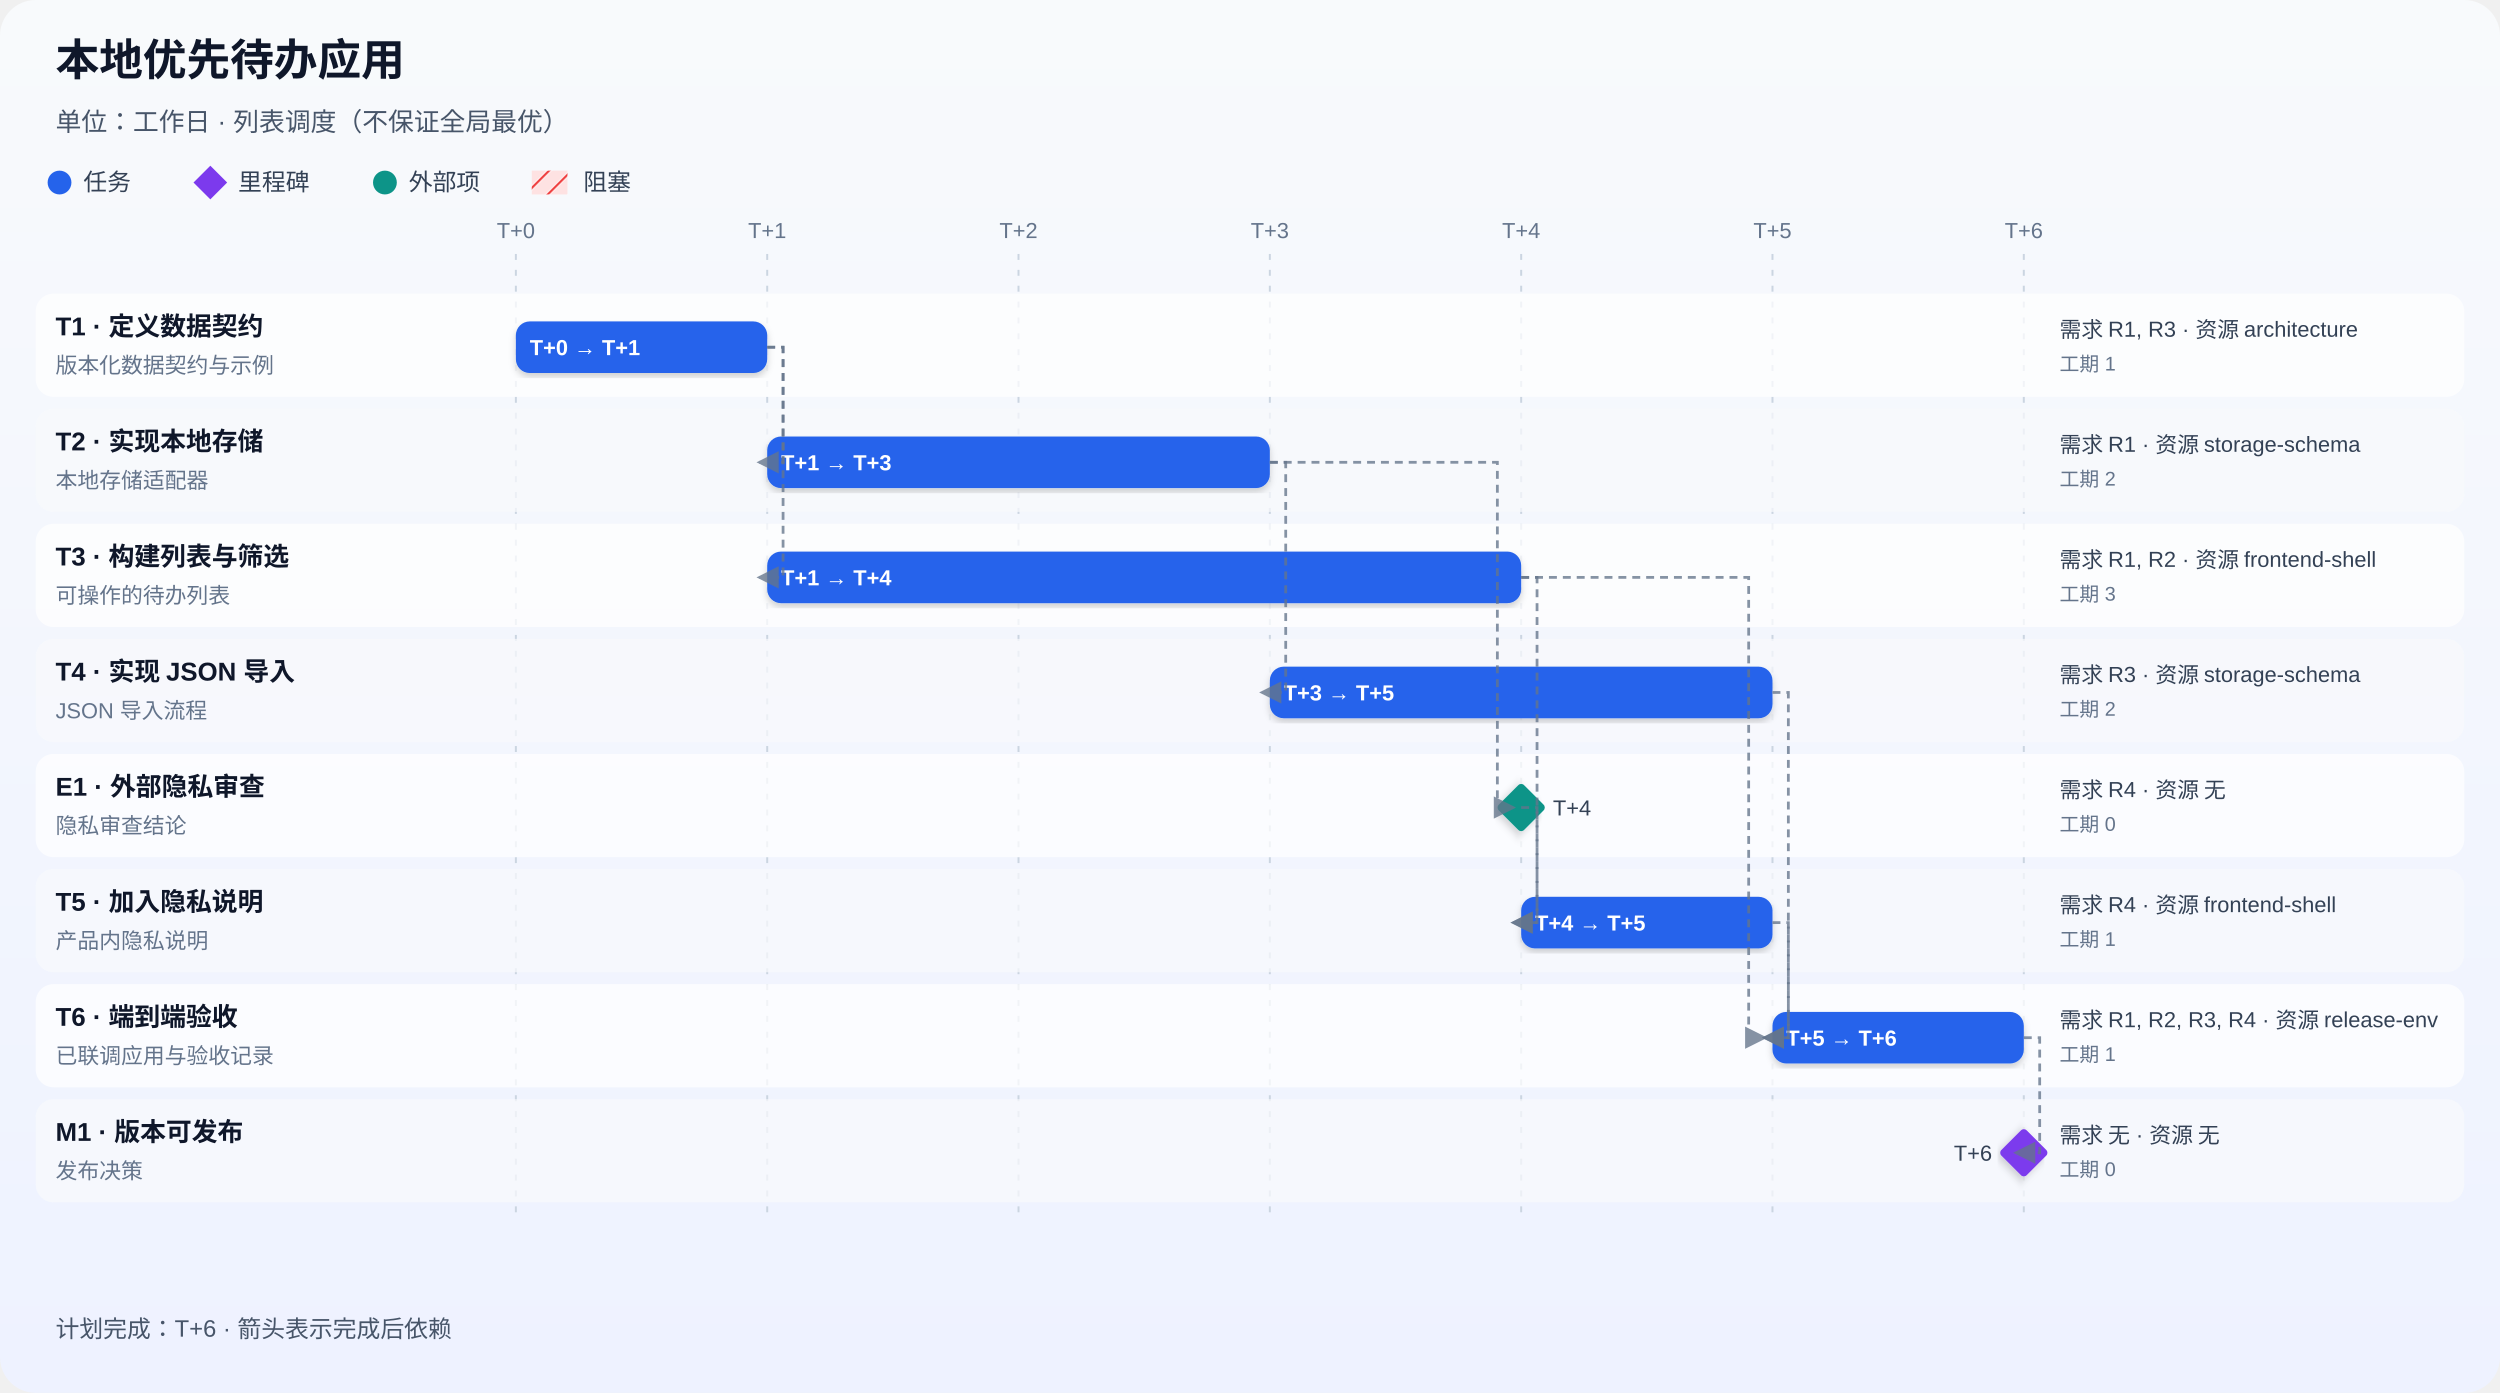
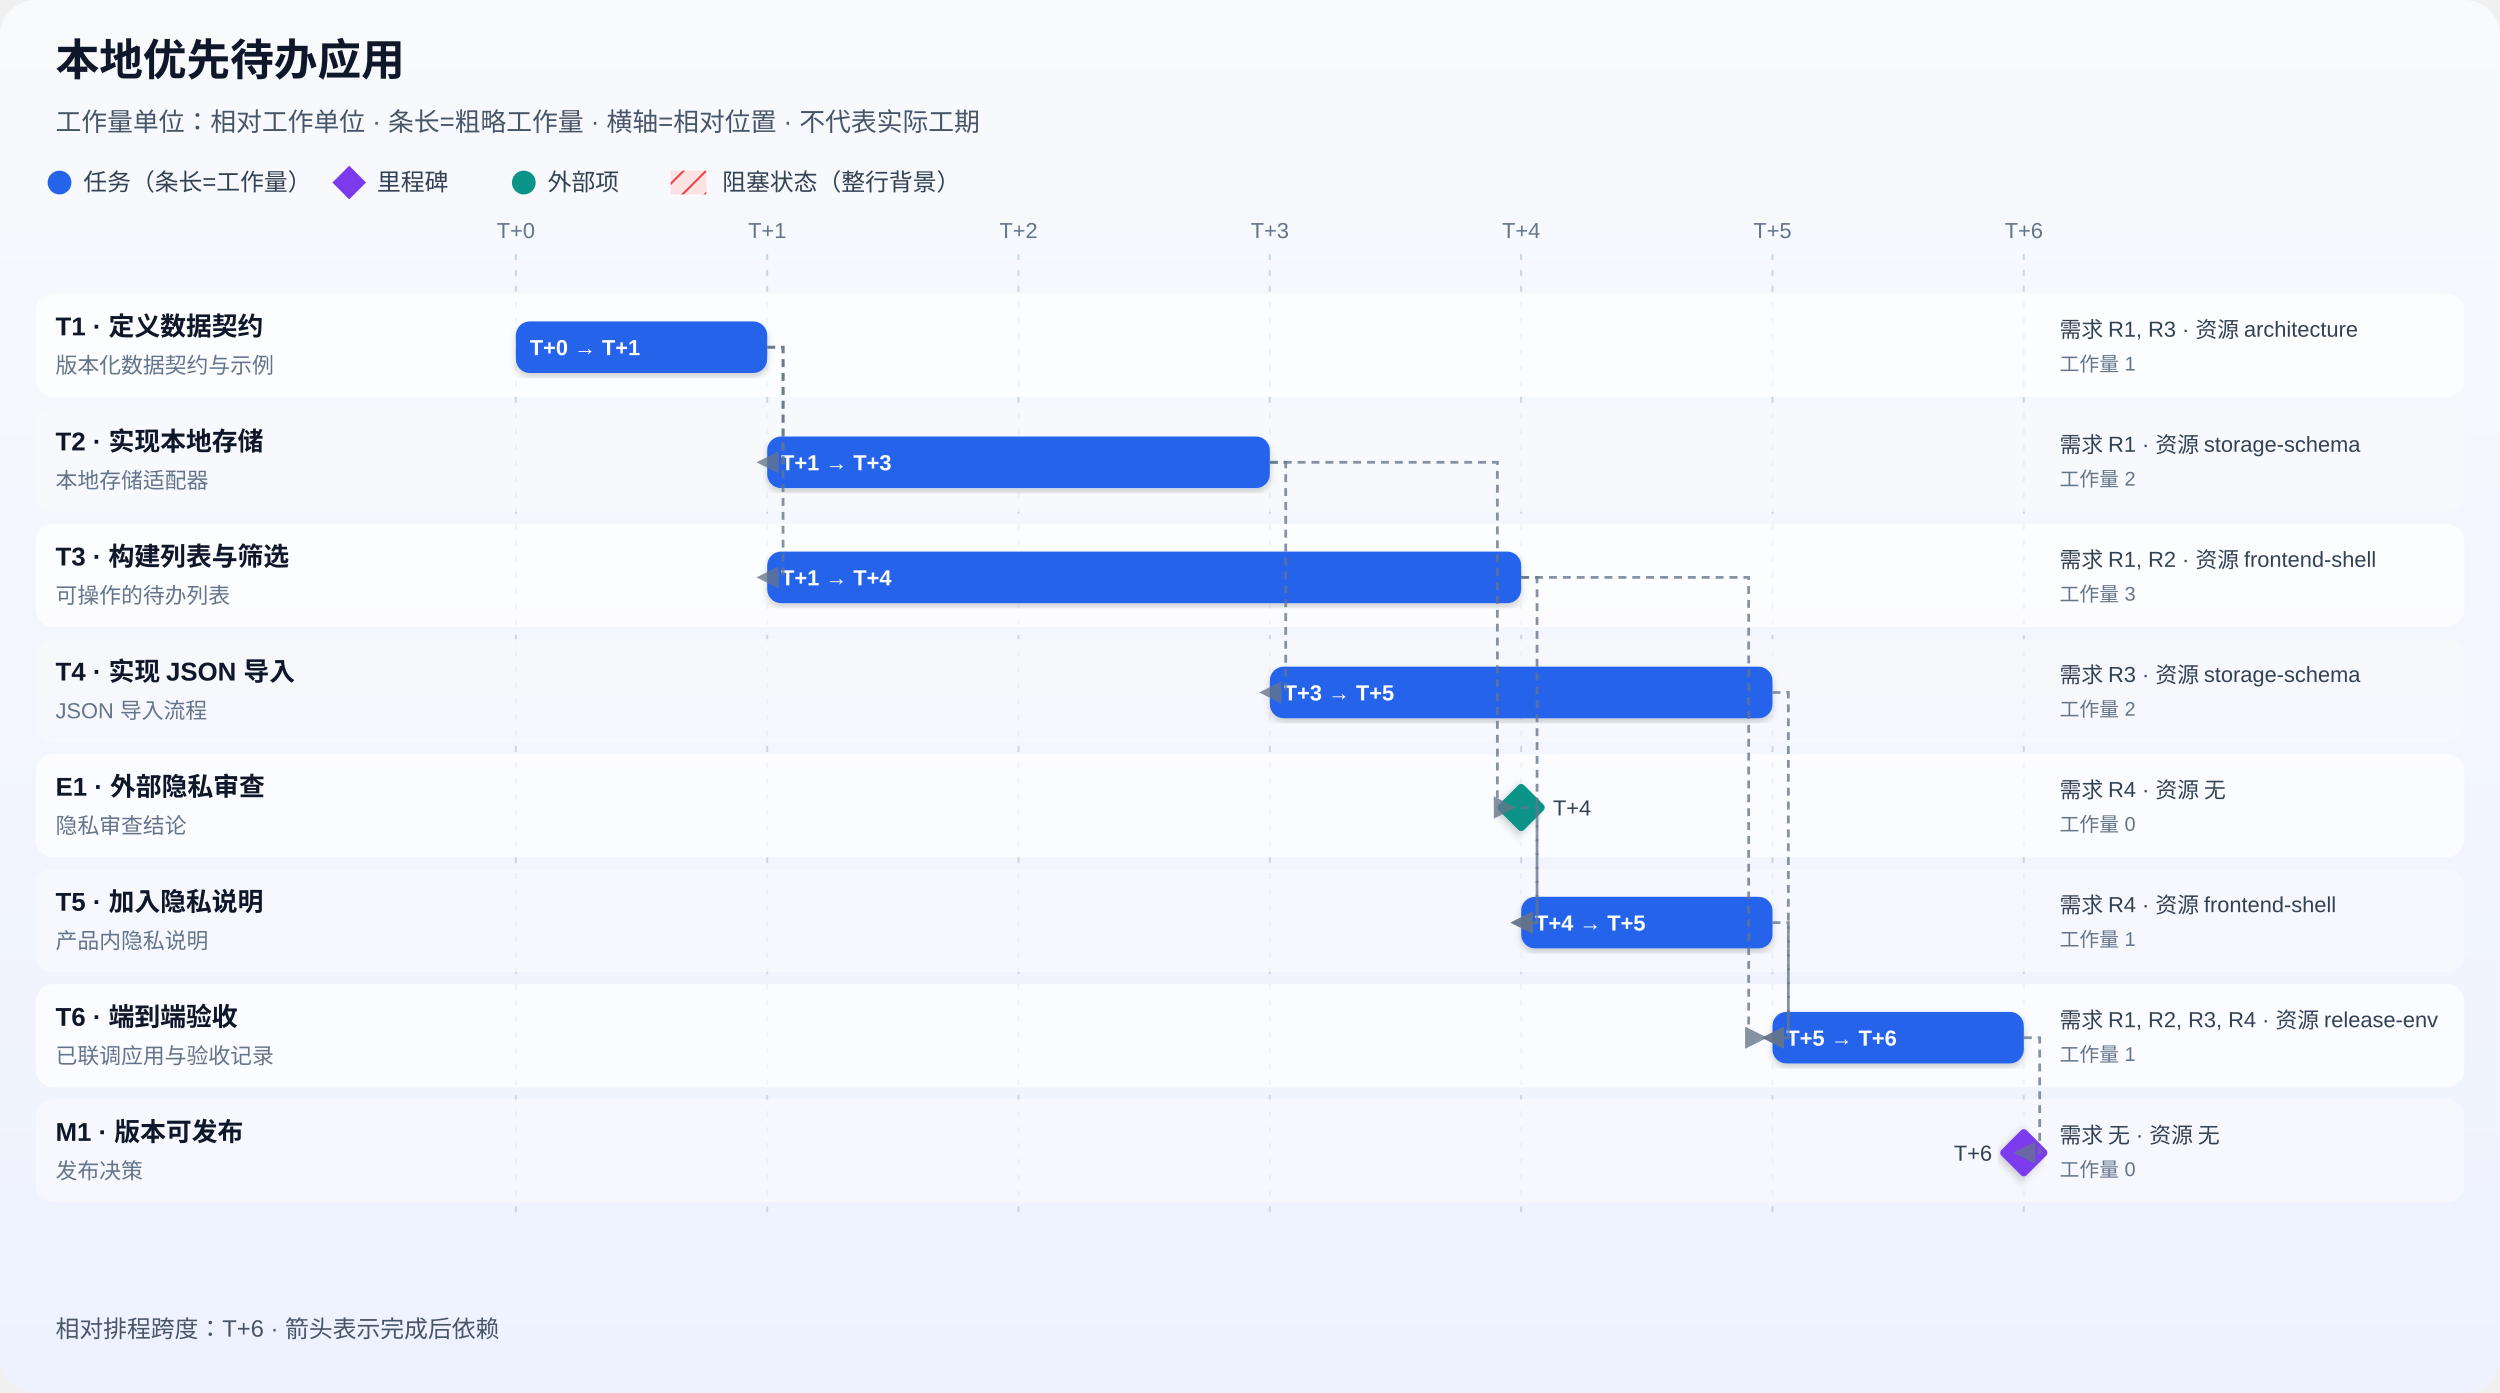
<svg xmlns="http://www.w3.org/2000/svg" width="1260" height="702" viewBox="0 0 1260 702" role="img" aria-labelledby="chart-title chart-desc">
  <defs>
    <linearGradient id="bg" x2="0" y2="1">
      <stop stop-color="#f8fafc" />
      <stop offset="1" stop-color="#eef2ff" />
    </linearGradient>
    <pattern id="blocked" width="8" height="8" patternUnits="userSpaceOnUse" patternTransform="rotate(45)">
      <rect width="8" height="8" fill="#fee2e2" />
      <line y2="8" stroke="#ef4444" stroke-width="2" />
    </pattern>
    <filter id="shadow">
      <feDropShadow dx="0" dy="2" stdDeviation="2" flood-opacity=".18" />
    </filter>
    <marker id="arrow" markerWidth="8" markerHeight="8" refX="7" refY="4" orient="auto">
      <path d="M0,0 L8,4 L0,8 Z" fill="#64748b" />
    </marker>
  </defs>
  <rect width="1260" height="702" rx="18" fill="url(#bg)" />
  <text x="28" y="38" font-family="Segoe UI,Arial,sans-serif" font-size="22" font-weight="700" fill="#0f172a">本地优先待办应用</text>
-   <text x="28" y="66" font-family="Segoe UI,Arial,sans-serif" font-size="13" fill="#475569">单位：工作日 · 列表调度（不保证全局最优）</text>
+   <text x="28" y="66" font-family="Segoe UI,Arial,sans-serif" font-size="13" fill="#475569">工作量单位：相对工作单位 · 条长=粗略工作量 · 横轴=相对位置 · 不代表实际工期</text>
  <g font-family="Segoe UI,Arial,sans-serif" font-size="12">
    <circle cx="30" cy="92" r="6" fill="#2563eb" />
-     <text x="42" y="96" fill="#334155">任务</text>
-     <rect x="100" y="86" width="12" height="12" transform="rotate(45 106 92)" fill="#7c3aed" />
-     <text x="120" y="96" fill="#334155">里程碑</text>
-     <circle cx="194" cy="92" r="6" fill="#0d9488" />
-     <text x="206" y="96" fill="#334155">外部项</text>
-     <rect x="268" y="86" width="18" height="12" fill="url(#blocked)" />
-     <text x="294" y="96" fill="#334155">阻塞</text>
+     <text x="42" y="96" fill="#334155">任务（条长=工作量）</text>
+     <rect x="170" y="86" width="12" height="12" transform="rotate(45 176 92)" fill="#7c3aed" />
+     <text x="190" y="96" fill="#334155">里程碑</text>
+     <circle cx="264" cy="92" r="6" fill="#0d9488" />
+     <text x="276" y="96" fill="#334155">外部项</text>
+     <rect x="338" y="86" width="18" height="12" fill="url(#blocked)" />
+     <text x="364" y="96" fill="#334155">阻塞状态（整行背景）</text>
  </g>
  <line x1="260.00" y1="128" x2="260.00" y2="612" stroke="#cbd5e1" stroke-dasharray="3 5" />
  <text x="260.00" y="120" text-anchor="middle" font-family="Segoe UI,Arial,sans-serif" font-size="11" fill="#64748b">T+0</text>
  <line x1="386.67" y1="128" x2="386.67" y2="612" stroke="#cbd5e1" stroke-dasharray="3 5" />
  <text x="386.67" y="120" text-anchor="middle" font-family="Segoe UI,Arial,sans-serif" font-size="11" fill="#64748b">T+1</text>
  <line x1="513.33" y1="128" x2="513.33" y2="612" stroke="#cbd5e1" stroke-dasharray="3 5" />
  <text x="513.33" y="120" text-anchor="middle" font-family="Segoe UI,Arial,sans-serif" font-size="11" fill="#64748b">T+2</text>
  <line x1="640.00" y1="128" x2="640.00" y2="612" stroke="#cbd5e1" stroke-dasharray="3 5" />
  <text x="640.00" y="120" text-anchor="middle" font-family="Segoe UI,Arial,sans-serif" font-size="11" fill="#64748b">T+3</text>
  <line x1="766.67" y1="128" x2="766.67" y2="612" stroke="#cbd5e1" stroke-dasharray="3 5" />
  <text x="766.67" y="120" text-anchor="middle" font-family="Segoe UI,Arial,sans-serif" font-size="11" fill="#64748b">T+4</text>
  <line x1="893.33" y1="128" x2="893.33" y2="612" stroke="#cbd5e1" stroke-dasharray="3 5" />
  <text x="893.33" y="120" text-anchor="middle" font-family="Segoe UI,Arial,sans-serif" font-size="11" fill="#64748b">T+5</text>
  <line x1="1020.00" y1="128" x2="1020.00" y2="612" stroke="#cbd5e1" stroke-dasharray="3 5" />
  <text x="1020.00" y="120" text-anchor="middle" font-family="Segoe UI,Arial,sans-serif" font-size="11" fill="#64748b">T+6</text>
  <rect x="18" y="148" width="1224" height="52" rx="9" fill="#ffffff" opacity=".72" />
  <g class="task-row" data-task-id="T1">
    <text x="28" y="169" font-family="Segoe UI,Arial,sans-serif" font-size="13" font-weight="700" fill="#0f172a">T1 · 定义数据契约</text>
    <text x="28" y="188" font-family="Segoe UI,Arial,sans-serif" font-size="11" fill="#64748b">版本化数据契约与示例</text>
    <rect x="260.00" y="162" width="126.67" height="26" rx="7" fill="#2563eb" filter="url(#shadow)" />
    <text x="267.00" y="179" font-family="Segoe UI,Arial,sans-serif" font-size="11" font-weight="600" fill="white">T+0 → T+1</text>
    <text x="1038" y="170" font-family="Segoe UI,Arial,sans-serif" font-size="11" fill="#334155">需求 R1, R3 · 资源 architecture</text>
-     <text x="1038" y="187" font-family="Segoe UI,Arial,sans-serif" font-size="10" fill="#64748b">工期 1</text>
+     <text x="1038" y="187" font-family="Segoe UI,Arial,sans-serif" font-size="10" fill="#64748b">工作量 1</text>
  </g>
  <rect x="18" y="206" width="1224" height="52" rx="9" fill="#f8fafc" opacity=".72" />
  <g class="task-row" data-task-id="T2">
    <text x="28" y="227" font-family="Segoe UI,Arial,sans-serif" font-size="13" font-weight="700" fill="#0f172a">T2 · 实现本地存储</text>
    <text x="28" y="246" font-family="Segoe UI,Arial,sans-serif" font-size="11" fill="#64748b">本地存储适配器</text>
    <rect x="386.67" y="220" width="253.33" height="26" rx="7" fill="#2563eb" filter="url(#shadow)" />
    <text x="393.67" y="237" font-family="Segoe UI,Arial,sans-serif" font-size="11" font-weight="600" fill="white">T+1 → T+3</text>
    <text x="1038" y="228" font-family="Segoe UI,Arial,sans-serif" font-size="11" fill="#334155">需求 R1 · 资源 storage-schema</text>
-     <text x="1038" y="245" font-family="Segoe UI,Arial,sans-serif" font-size="10" fill="#64748b">工期 2</text>
+     <text x="1038" y="245" font-family="Segoe UI,Arial,sans-serif" font-size="10" fill="#64748b">工作量 2</text>
  </g>
  <rect x="18" y="264" width="1224" height="52" rx="9" fill="#ffffff" opacity=".72" />
  <g class="task-row" data-task-id="T3">
    <text x="28" y="285" font-family="Segoe UI,Arial,sans-serif" font-size="13" font-weight="700" fill="#0f172a">T3 · 构建列表与筛选</text>
    <text x="28" y="304" font-family="Segoe UI,Arial,sans-serif" font-size="11" fill="#64748b">可操作的待办列表</text>
    <rect x="386.67" y="278" width="380.00" height="26" rx="7" fill="#2563eb" filter="url(#shadow)" />
    <text x="393.67" y="295" font-family="Segoe UI,Arial,sans-serif" font-size="11" font-weight="600" fill="white">T+1 → T+4</text>
    <text x="1038" y="286" font-family="Segoe UI,Arial,sans-serif" font-size="11" fill="#334155">需求 R1, R2 · 资源 frontend-shell</text>
-     <text x="1038" y="303" font-family="Segoe UI,Arial,sans-serif" font-size="10" fill="#64748b">工期 3</text>
+     <text x="1038" y="303" font-family="Segoe UI,Arial,sans-serif" font-size="10" fill="#64748b">工作量 3</text>
  </g>
  <rect x="18" y="322" width="1224" height="52" rx="9" fill="#f8fafc" opacity=".72" />
  <g class="task-row" data-task-id="T4">
    <text x="28" y="343" font-family="Segoe UI,Arial,sans-serif" font-size="13" font-weight="700" fill="#0f172a">T4 · 实现 JSON 导入</text>
    <text x="28" y="362" font-family="Segoe UI,Arial,sans-serif" font-size="11" fill="#64748b">JSON 导入流程</text>
    <rect x="640.00" y="336" width="253.33" height="26" rx="7" fill="#2563eb" filter="url(#shadow)" />
    <text x="647.00" y="353" font-family="Segoe UI,Arial,sans-serif" font-size="11" font-weight="600" fill="white">T+3 → T+5</text>
    <text x="1038" y="344" font-family="Segoe UI,Arial,sans-serif" font-size="11" fill="#334155">需求 R3 · 资源 storage-schema</text>
-     <text x="1038" y="361" font-family="Segoe UI,Arial,sans-serif" font-size="10" fill="#64748b">工期 2</text>
+     <text x="1038" y="361" font-family="Segoe UI,Arial,sans-serif" font-size="10" fill="#64748b">工作量 2</text>
  </g>
  <rect x="18" y="380" width="1224" height="52" rx="9" fill="#ffffff" opacity=".72" />
  <g class="task-row" data-task-id="E1">
    <text x="28" y="401" font-family="Segoe UI,Arial,sans-serif" font-size="13" font-weight="700" fill="#0f172a">E1 · 外部隐私审查</text>
    <text x="28" y="420" font-family="Segoe UI,Arial,sans-serif" font-size="11" fill="#64748b">隐私审查结论</text>
    <rect x="757.67" y="398" width="18" height="18" rx="2" transform="rotate(45 766.67 407)" fill="#0d9488" filter="url(#shadow)" />
    <text x="782.67" y="411" font-family="Segoe UI,Arial,sans-serif" font-size="11" fill="#334155">T+4</text>
    <text x="1038" y="402" font-family="Segoe UI,Arial,sans-serif" font-size="11" fill="#334155">需求 R4 · 资源 无</text>
-     <text x="1038" y="419" font-family="Segoe UI,Arial,sans-serif" font-size="10" fill="#64748b">工期 0</text>
+     <text x="1038" y="419" font-family="Segoe UI,Arial,sans-serif" font-size="10" fill="#64748b">工作量 0</text>
  </g>
  <rect x="18" y="438" width="1224" height="52" rx="9" fill="#f8fafc" opacity=".72" />
  <g class="task-row" data-task-id="T5">
    <text x="28" y="459" font-family="Segoe UI,Arial,sans-serif" font-size="13" font-weight="700" fill="#0f172a">T5 · 加入隐私说明</text>
    <text x="28" y="478" font-family="Segoe UI,Arial,sans-serif" font-size="11" fill="#64748b">产品内隐私说明</text>
    <rect x="766.67" y="452" width="126.67" height="26" rx="7" fill="#2563eb" filter="url(#shadow)" />
    <text x="773.67" y="469" font-family="Segoe UI,Arial,sans-serif" font-size="11" font-weight="600" fill="white">T+4 → T+5</text>
    <text x="1038" y="460" font-family="Segoe UI,Arial,sans-serif" font-size="11" fill="#334155">需求 R4 · 资源 frontend-shell</text>
-     <text x="1038" y="477" font-family="Segoe UI,Arial,sans-serif" font-size="10" fill="#64748b">工期 1</text>
+     <text x="1038" y="477" font-family="Segoe UI,Arial,sans-serif" font-size="10" fill="#64748b">工作量 1</text>
  </g>
  <rect x="18" y="496" width="1224" height="52" rx="9" fill="#ffffff" opacity=".72" />
  <g class="task-row" data-task-id="T6">
    <text x="28" y="517" font-family="Segoe UI,Arial,sans-serif" font-size="13" font-weight="700" fill="#0f172a">T6 · 端到端验收</text>
    <text x="28" y="536" font-family="Segoe UI,Arial,sans-serif" font-size="11" fill="#64748b">已联调应用与验收记录</text>
    <rect x="893.33" y="510" width="126.67" height="26" rx="7" fill="#2563eb" filter="url(#shadow)" />
    <text x="900.33" y="527" font-family="Segoe UI,Arial,sans-serif" font-size="11" font-weight="600" fill="white">T+5 → T+6</text>
    <text x="1038" y="518" font-family="Segoe UI,Arial,sans-serif" font-size="11" fill="#334155">需求 R1, R2, R3, R4 · 资源 release-env</text>
-     <text x="1038" y="535" font-family="Segoe UI,Arial,sans-serif" font-size="10" fill="#64748b">工期 1</text>
+     <text x="1038" y="535" font-family="Segoe UI,Arial,sans-serif" font-size="10" fill="#64748b">工作量 1</text>
  </g>
  <rect x="18" y="554" width="1224" height="52" rx="9" fill="#f8fafc" opacity=".72" />
  <g class="task-row" data-task-id="M1">
    <text x="28" y="575" font-family="Segoe UI,Arial,sans-serif" font-size="13" font-weight="700" fill="#0f172a">M1 · 版本可发布</text>
    <text x="28" y="594" font-family="Segoe UI,Arial,sans-serif" font-size="11" fill="#64748b">发布决策</text>
    <rect x="1011.00" y="572" width="18" height="18" rx="2" transform="rotate(45 1020.00 581)" fill="#7c3aed" filter="url(#shadow)" />
    <text x="1004.00" y="585" text-anchor="end" font-family="Segoe UI,Arial,sans-serif" font-size="11" fill="#334155">T+6</text>
    <text x="1038" y="576" font-family="Segoe UI,Arial,sans-serif" font-size="11" fill="#334155">需求 无 · 资源 无</text>
-     <text x="1038" y="593" font-family="Segoe UI,Arial,sans-serif" font-size="10" fill="#64748b">工期 0</text>
+     <text x="1038" y="593" font-family="Segoe UI,Arial,sans-serif" font-size="10" fill="#64748b">工作量 0</text>
  </g>
  <path d="M 386.67 175.00 H 394.67 V 233.00 H 382.67" fill="none" stroke="#64748b" stroke-width="1.4" stroke-dasharray="4 3" marker-end="url(#arrow)" opacity=".78" />
  <path d="M 386.67 175.00 H 394.67 V 291.00 H 382.67" fill="none" stroke="#64748b" stroke-width="1.4" stroke-dasharray="4 3" marker-end="url(#arrow)" opacity=".78" />
  <path d="M 640.00 233.00 H 648.00 V 349.00 H 636.00" fill="none" stroke="#64748b" stroke-width="1.4" stroke-dasharray="4 3" marker-end="url(#arrow)" opacity=".78" />
  <path d="M 640.00 233.00 H 754.67 V 407.00 H 762.67" fill="none" stroke="#64748b" stroke-width="1.4" stroke-dasharray="4 3" marker-end="url(#arrow)" opacity=".78" />
  <path d="M 766.67 407.00 H 774.67 V 465.00 H 762.67" fill="none" stroke="#64748b" stroke-width="1.4" stroke-dasharray="4 3" marker-end="url(#arrow)" opacity=".78" />
  <path d="M 766.67 291.00 H 774.67 V 465.00 H 762.67" fill="none" stroke="#64748b" stroke-width="1.4" stroke-dasharray="4 3" marker-end="url(#arrow)" opacity=".78" />
  <path d="M 766.67 291.00 H 881.33 V 523.00 H 889.33" fill="none" stroke="#64748b" stroke-width="1.4" stroke-dasharray="4 3" marker-end="url(#arrow)" opacity=".78" />
  <path d="M 893.33 349.00 H 901.33 V 523.00 H 889.33" fill="none" stroke="#64748b" stroke-width="1.4" stroke-dasharray="4 3" marker-end="url(#arrow)" opacity=".78" />
  <path d="M 893.33 465.00 H 901.33 V 523.00 H 889.33" fill="none" stroke="#64748b" stroke-width="1.4" stroke-dasharray="4 3" marker-end="url(#arrow)" opacity=".78" />
  <path d="M 1020.00 523.00 H 1028.00 V 581.00 H 1016.00" fill="none" stroke="#64748b" stroke-width="1.4" stroke-dasharray="4 3" marker-end="url(#arrow)" opacity=".78" />
-   <text x="28" y="674" font-family="Segoe UI,Arial,sans-serif" font-size="12" fill="#475569">计划完成：T+6 · 箭头表示完成后依赖</text>
+   <text x="28" y="674" font-family="Segoe UI,Arial,sans-serif" font-size="12" fill="#475569">相对排程跨度：T+6 · 箭头表示完成后依赖</text>
</svg>
